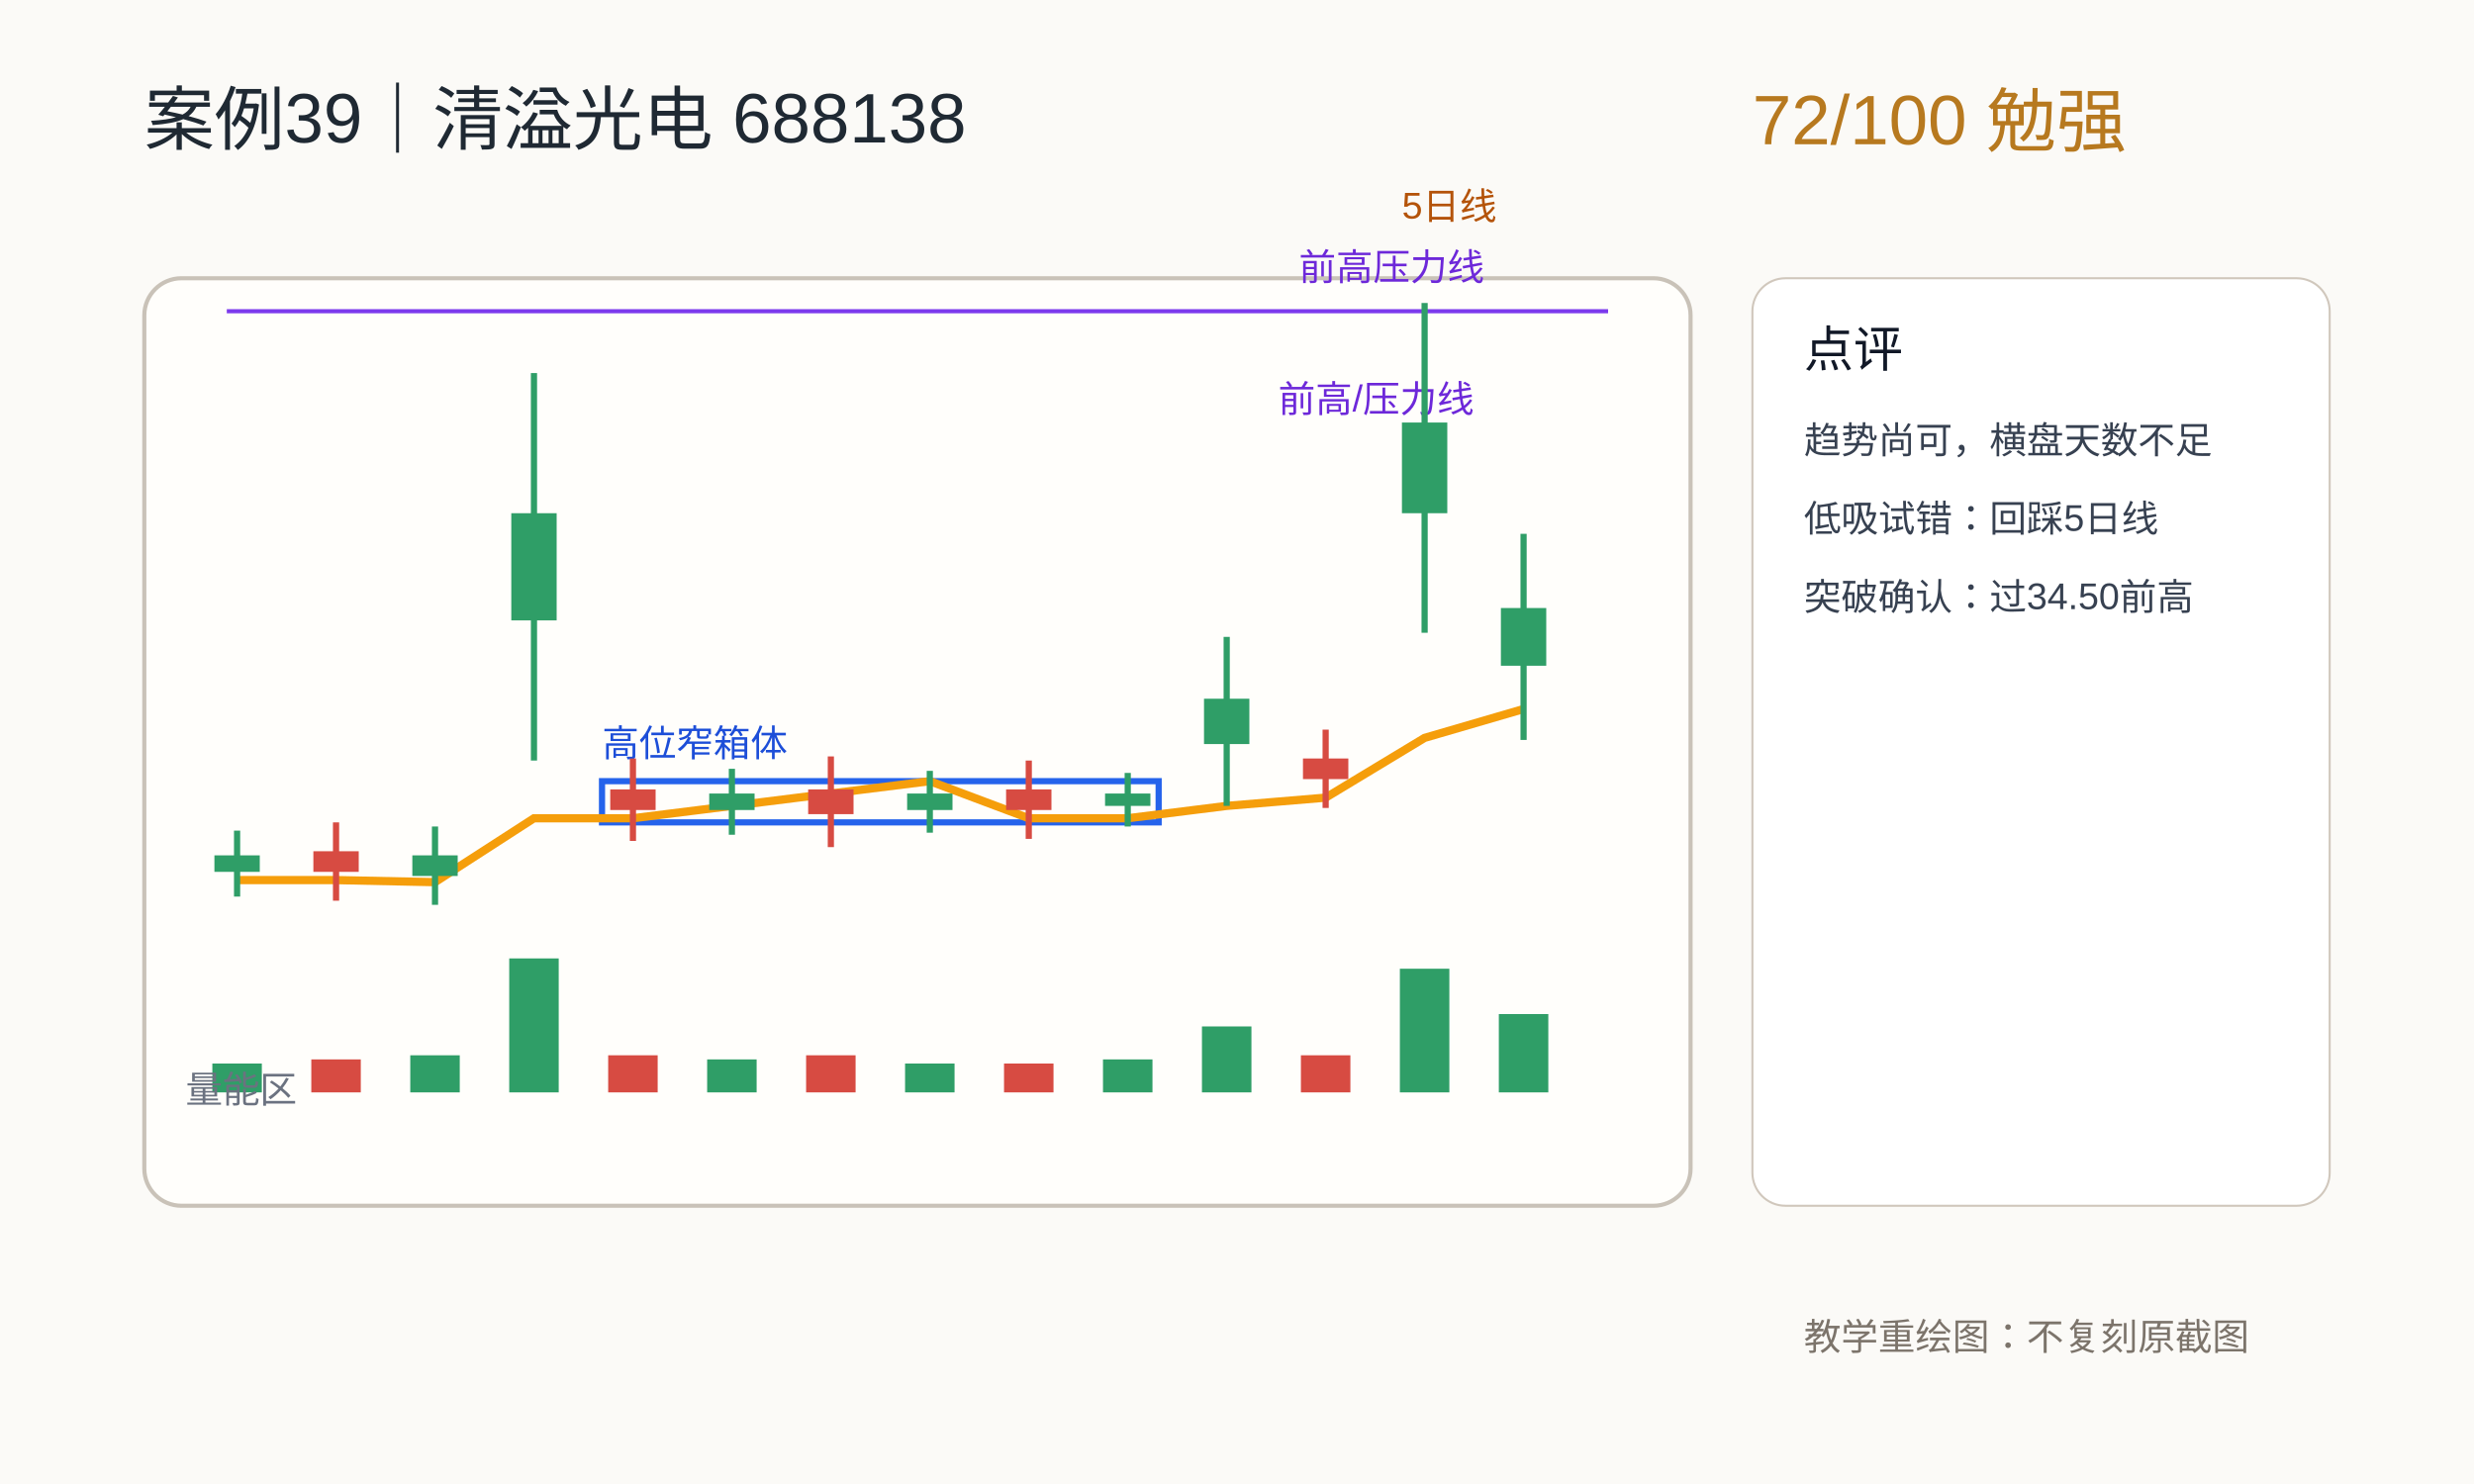
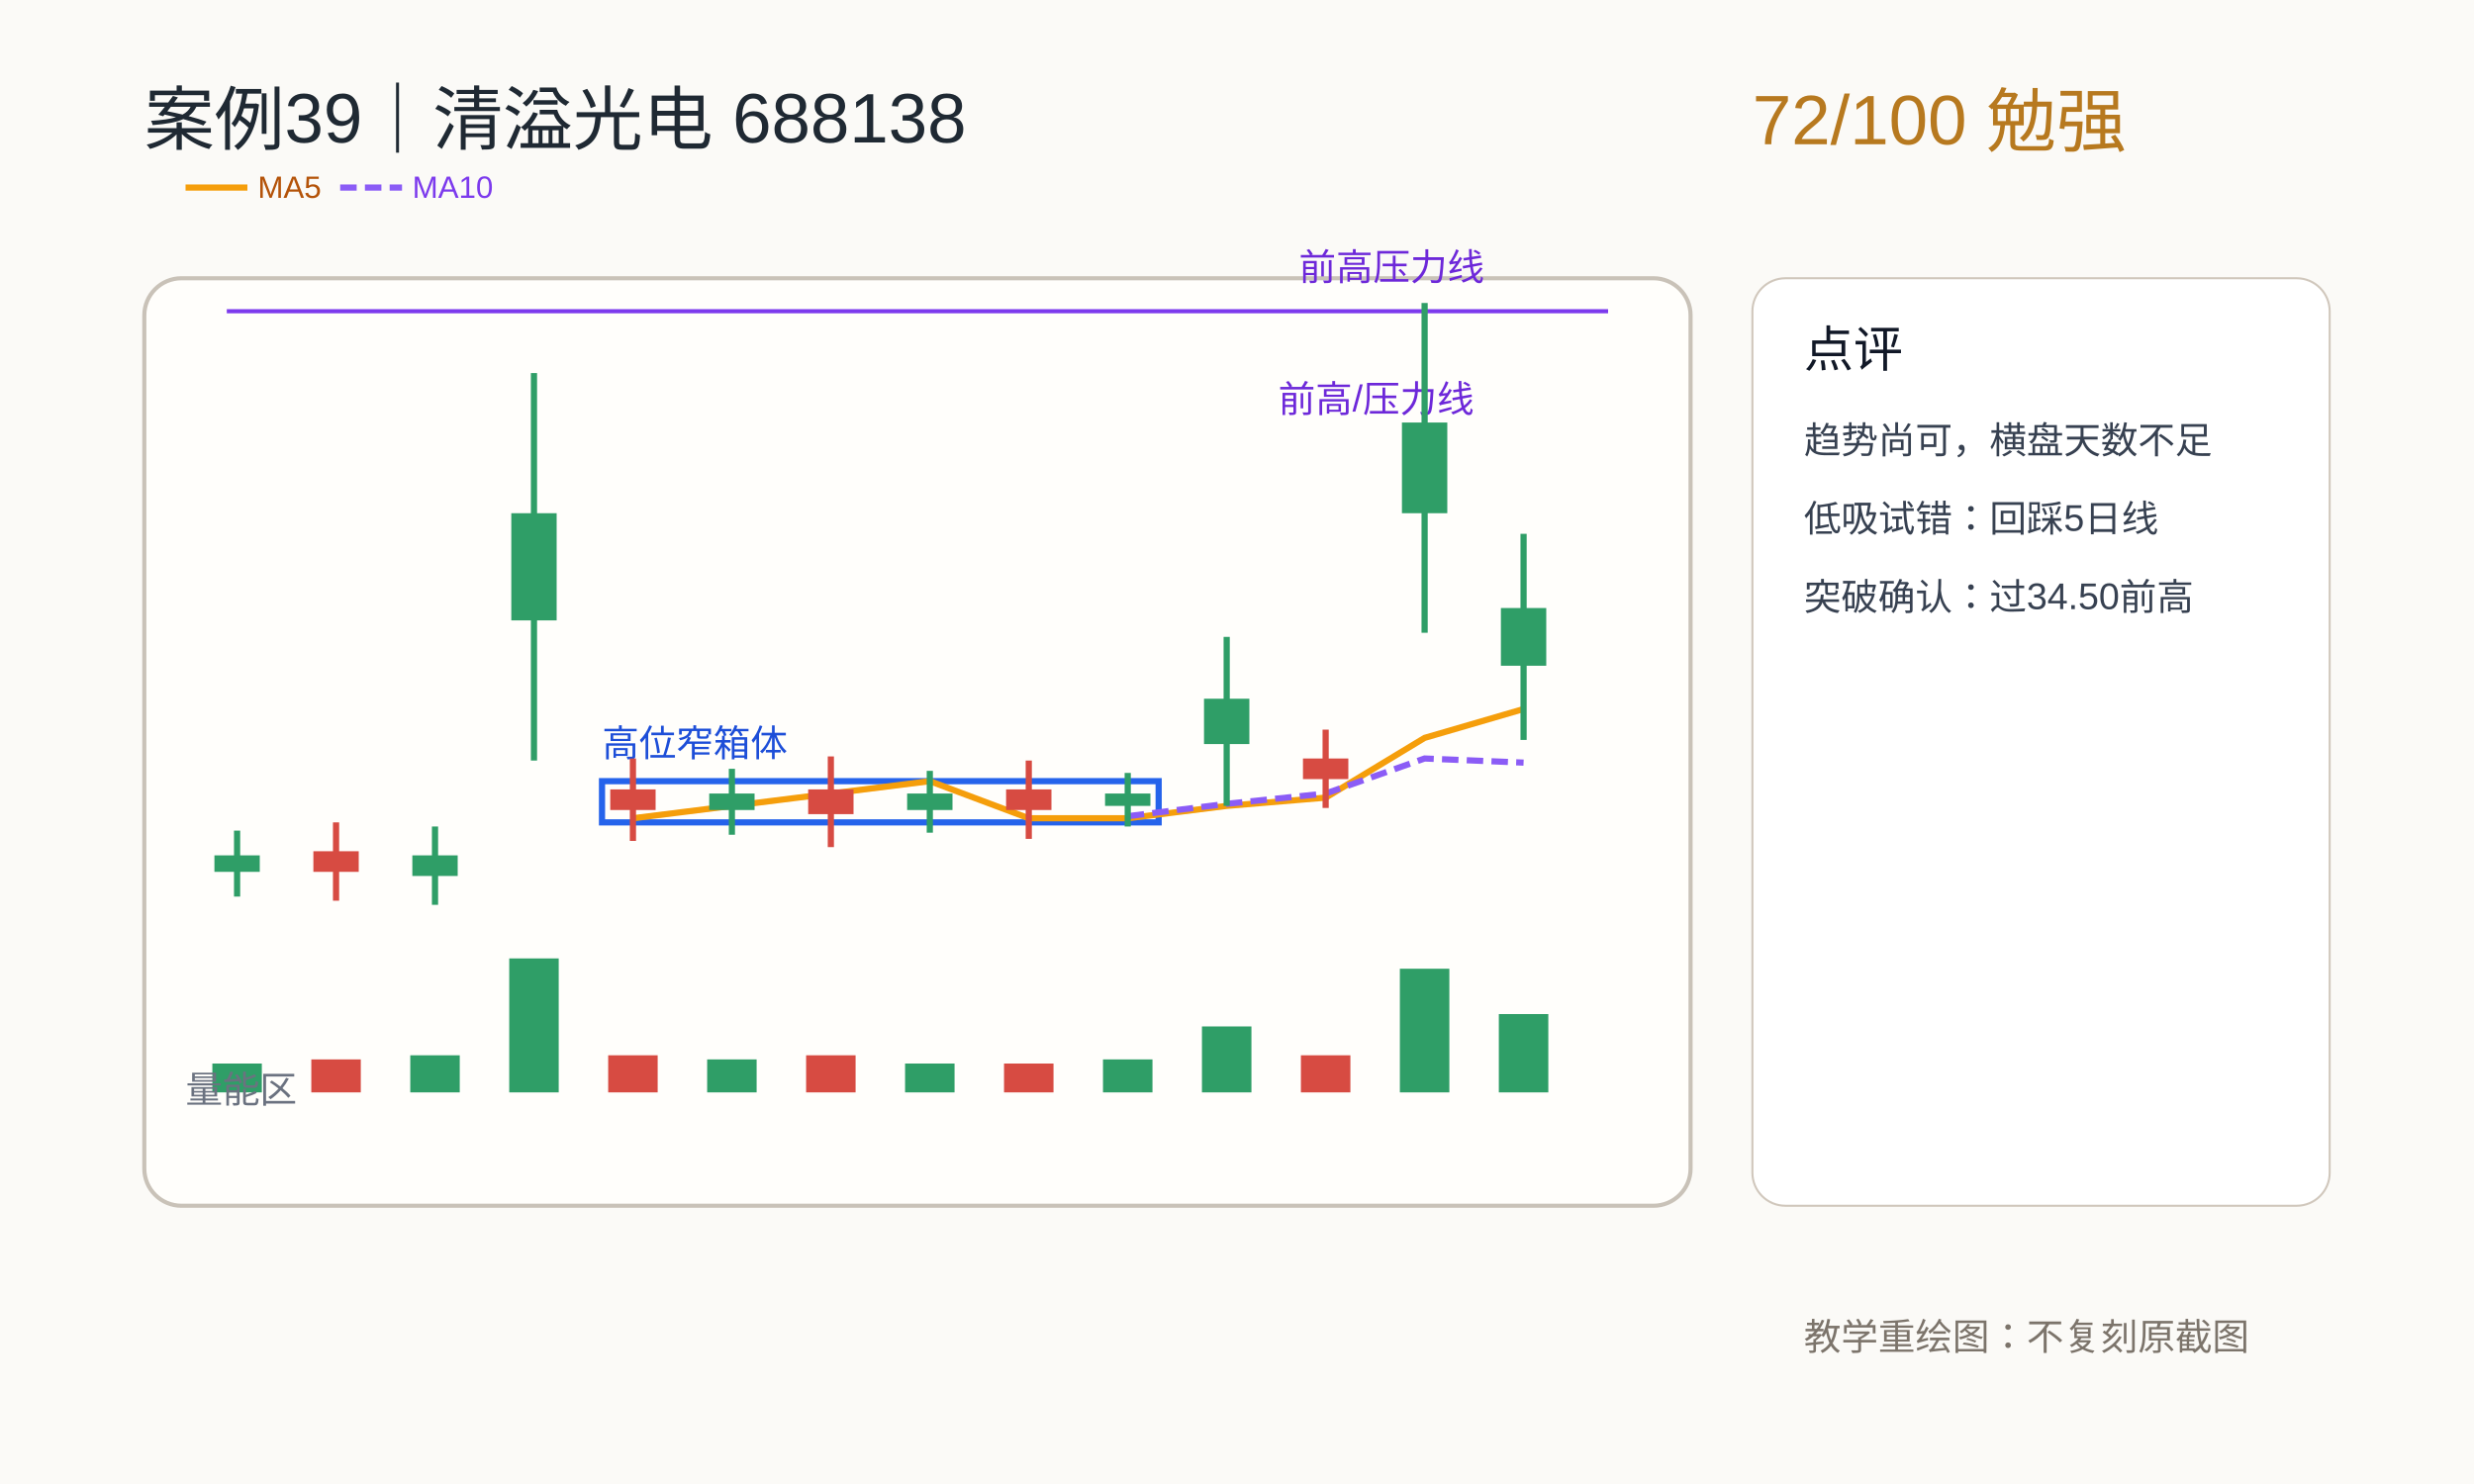
<svg xmlns="http://www.w3.org/2000/svg" width="1200" height="720" viewBox="0 0 1200 720">
  <rect width="1200" height="720" fill="#fbfaf7" />
  <rect x="70" y="135" width="750" height="450" rx="18" fill="#fffefb" stroke="#c9c2b8" stroke-width="2" />
  <text x="70" y="70" font-size="34" font-family="PingFang SC, Arial" fill="#1f2933">案例39｜清溢光电 688138</text>
  <text x="850" y="70" font-size="34" font-family="PingFang SC, Arial" fill="#b7791f">72/100  勉强</text>
  <text x="620" y="200" font-size="18" font-family="PingFang SC, Arial" fill="#6d28d9">前高/压力线</text>
  <line x1="110" y1="151" x2="780" y2="151" stroke="#7c3aed" stroke-width="2" />
  <text x="630" y="136" font-size="18" font-family="PingFang SC, Arial" fill="#6d28d9">前高压力线</text>
  <rect x="292" y="379" width="270" height="20" fill="none" stroke="#2563eb" stroke-width="3" />
  <text x="292" y="367" font-size="18" font-family="PingFang SC, Arial" fill="#1d4ed8">高位窄箱体</text>
-   <polyline points="115,427 163,427 211,428 259,397 307,397 355,391 403,385 451,379 499,397 547,397 595,391 643,387 691,358 739,344" fill="none" stroke="#f59e0b" stroke-width="4" />
-   <text x="680" y="106" font-size="18" font-family="PingFang SC, Arial" fill="#b45309">5日线</text>
+   <polyline points="307,397 355,391 403,385 451,379 499,397 547,397 595,391 643,387 691,358 739,344" fill="none" stroke="#f59e0b" stroke-width="3" />
+   <polyline points="547,396 595,390 643,385 691,368 739,370" fill="none" stroke="#8b5cf6" stroke-width="3" stroke-dasharray="8,4" />
+   <line x1="90" y1="91" x2="120" y2="91" stroke="#f59e0b" stroke-width="3" />
+   <text x="125" y="96" font-size="15" font-family="PingFang SC, Arial" fill="#b45309">MA5</text>
+   <line x1="165" y1="91" x2="195" y2="91" stroke="#8b5cf6" stroke-width="3" stroke-dasharray="8,4" />
+   <text x="200" y="96" font-size="15" font-family="PingFang SC, Arial" fill="#7c3aed">MA10</text>
  <line x1="115" y1="403" x2="115" y2="435" stroke="#2f9e67" stroke-width="3" />
  <rect x="104" y="415" width="22" height="8" fill="#2f9e67" />
  <line x1="163" y1="399" x2="163" y2="437" stroke="#d74b42" stroke-width="3" />
  <rect x="152" y="413" width="22" height="10" fill="#d74b42" />
  <line x1="211" y1="401" x2="211" y2="439" stroke="#2f9e67" stroke-width="3" />
  <rect x="200" y="415" width="22" height="10" fill="#2f9e67" />
  <line x1="259" y1="181" x2="259" y2="369" stroke="#2f9e67" stroke-width="3" />
  <rect x="248" y="249" width="22" height="52" fill="#2f9e67" />
  <line x1="307" y1="368" x2="307" y2="408" stroke="#d74b42" stroke-width="3" />
  <rect x="296" y="383" width="22" height="10" fill="#d74b42" />
  <line x1="355" y1="373" x2="355" y2="405" stroke="#2f9e67" stroke-width="3" />
  <rect x="344" y="385" width="22" height="8" fill="#2f9e67" />
  <line x1="403" y1="367" x2="403" y2="411" stroke="#d74b42" stroke-width="3" />
  <rect x="392" y="383" width="22" height="12" fill="#d74b42" />
  <line x1="451" y1="374" x2="451" y2="404" stroke="#2f9e67" stroke-width="3" />
  <rect x="440" y="385" width="22" height="8" fill="#2f9e67" />
  <line x1="499" y1="369" x2="499" y2="407" stroke="#d74b42" stroke-width="3" />
  <rect x="488" y="383" width="22" height="10" fill="#d74b42" />
  <line x1="547" y1="375" x2="547" y2="401" stroke="#2f9e67" stroke-width="3" />
  <rect x="536" y="385" width="22" height="6" fill="#2f9e67" />
  <line x1="595" y1="309" x2="595" y2="391" stroke="#2f9e67" stroke-width="3" />
  <rect x="584" y="339" width="22" height="22" fill="#2f9e67" />
  <line x1="643" y1="354" x2="643" y2="392" stroke="#d74b42" stroke-width="3" />
  <rect x="632" y="368" width="22" height="10" fill="#d74b42" />
  <line x1="691" y1="147" x2="691" y2="307" stroke="#2f9e67" stroke-width="3" />
  <rect x="680" y="205" width="22" height="44" fill="#2f9e67" />
  <line x1="739" y1="259" x2="739" y2="359" stroke="#2f9e67" stroke-width="3" />
  <rect x="728" y="295" width="22" height="28" fill="#2f9e67" />
  <rect x="103" y="516" width="24" height="14" fill="#2f9e67" />
  <rect x="151" y="514" width="24" height="16" fill="#d74b42" />
  <rect x="199" y="512" width="24" height="18" fill="#2f9e67" />
  <rect x="247" y="465" width="24" height="65" fill="#2f9e67" />
  <rect x="295" y="512" width="24" height="18" fill="#d74b42" />
  <rect x="343" y="514" width="24" height="16" fill="#2f9e67" />
  <rect x="391" y="512" width="24" height="18" fill="#d74b42" />
  <rect x="439" y="516" width="24" height="14" fill="#2f9e67" />
  <rect x="487" y="516" width="24" height="14" fill="#d74b42" />
  <rect x="535" y="514" width="24" height="16" fill="#2f9e67" />
  <rect x="583" y="498" width="24" height="32" fill="#2f9e67" />
  <rect x="631" y="512" width="24" height="18" fill="#d74b42" />
  <rect x="679" y="470" width="24" height="60" fill="#2f9e67" />
  <rect x="727" y="492" width="24" height="38" fill="#2f9e67" />
  <text x="90" y="535" font-size="18" font-family="PingFang SC, Arial" fill="#6b7280">量能区</text>
  <rect x="850" y="135" width="280" height="450" rx="16" fill="#ffffff" stroke="#d0c7bc" />
  <text x="875" y="178" font-size="24" font-family="PingFang SC, Arial" fill="#111827">点评</text>
  <text x="875" y="220" font-size="18" font-family="PingFang SC, Arial" fill="#374151">趋势尚可，横盘天数不足</text>
  <text x="875" y="258" font-size="18" font-family="PingFang SC, Arial" fill="#374151">低吸试错：回踩5日线</text>
  <text x="875" y="296" font-size="18" font-family="PingFang SC, Arial" fill="#374151">突破确认：过34.50前高</text>
  <text x="875" y="655" font-size="18" font-family="PingFang SC, Arial" fill="#7c746b">教学重绘图：不复刻原截图</text>
</svg>
